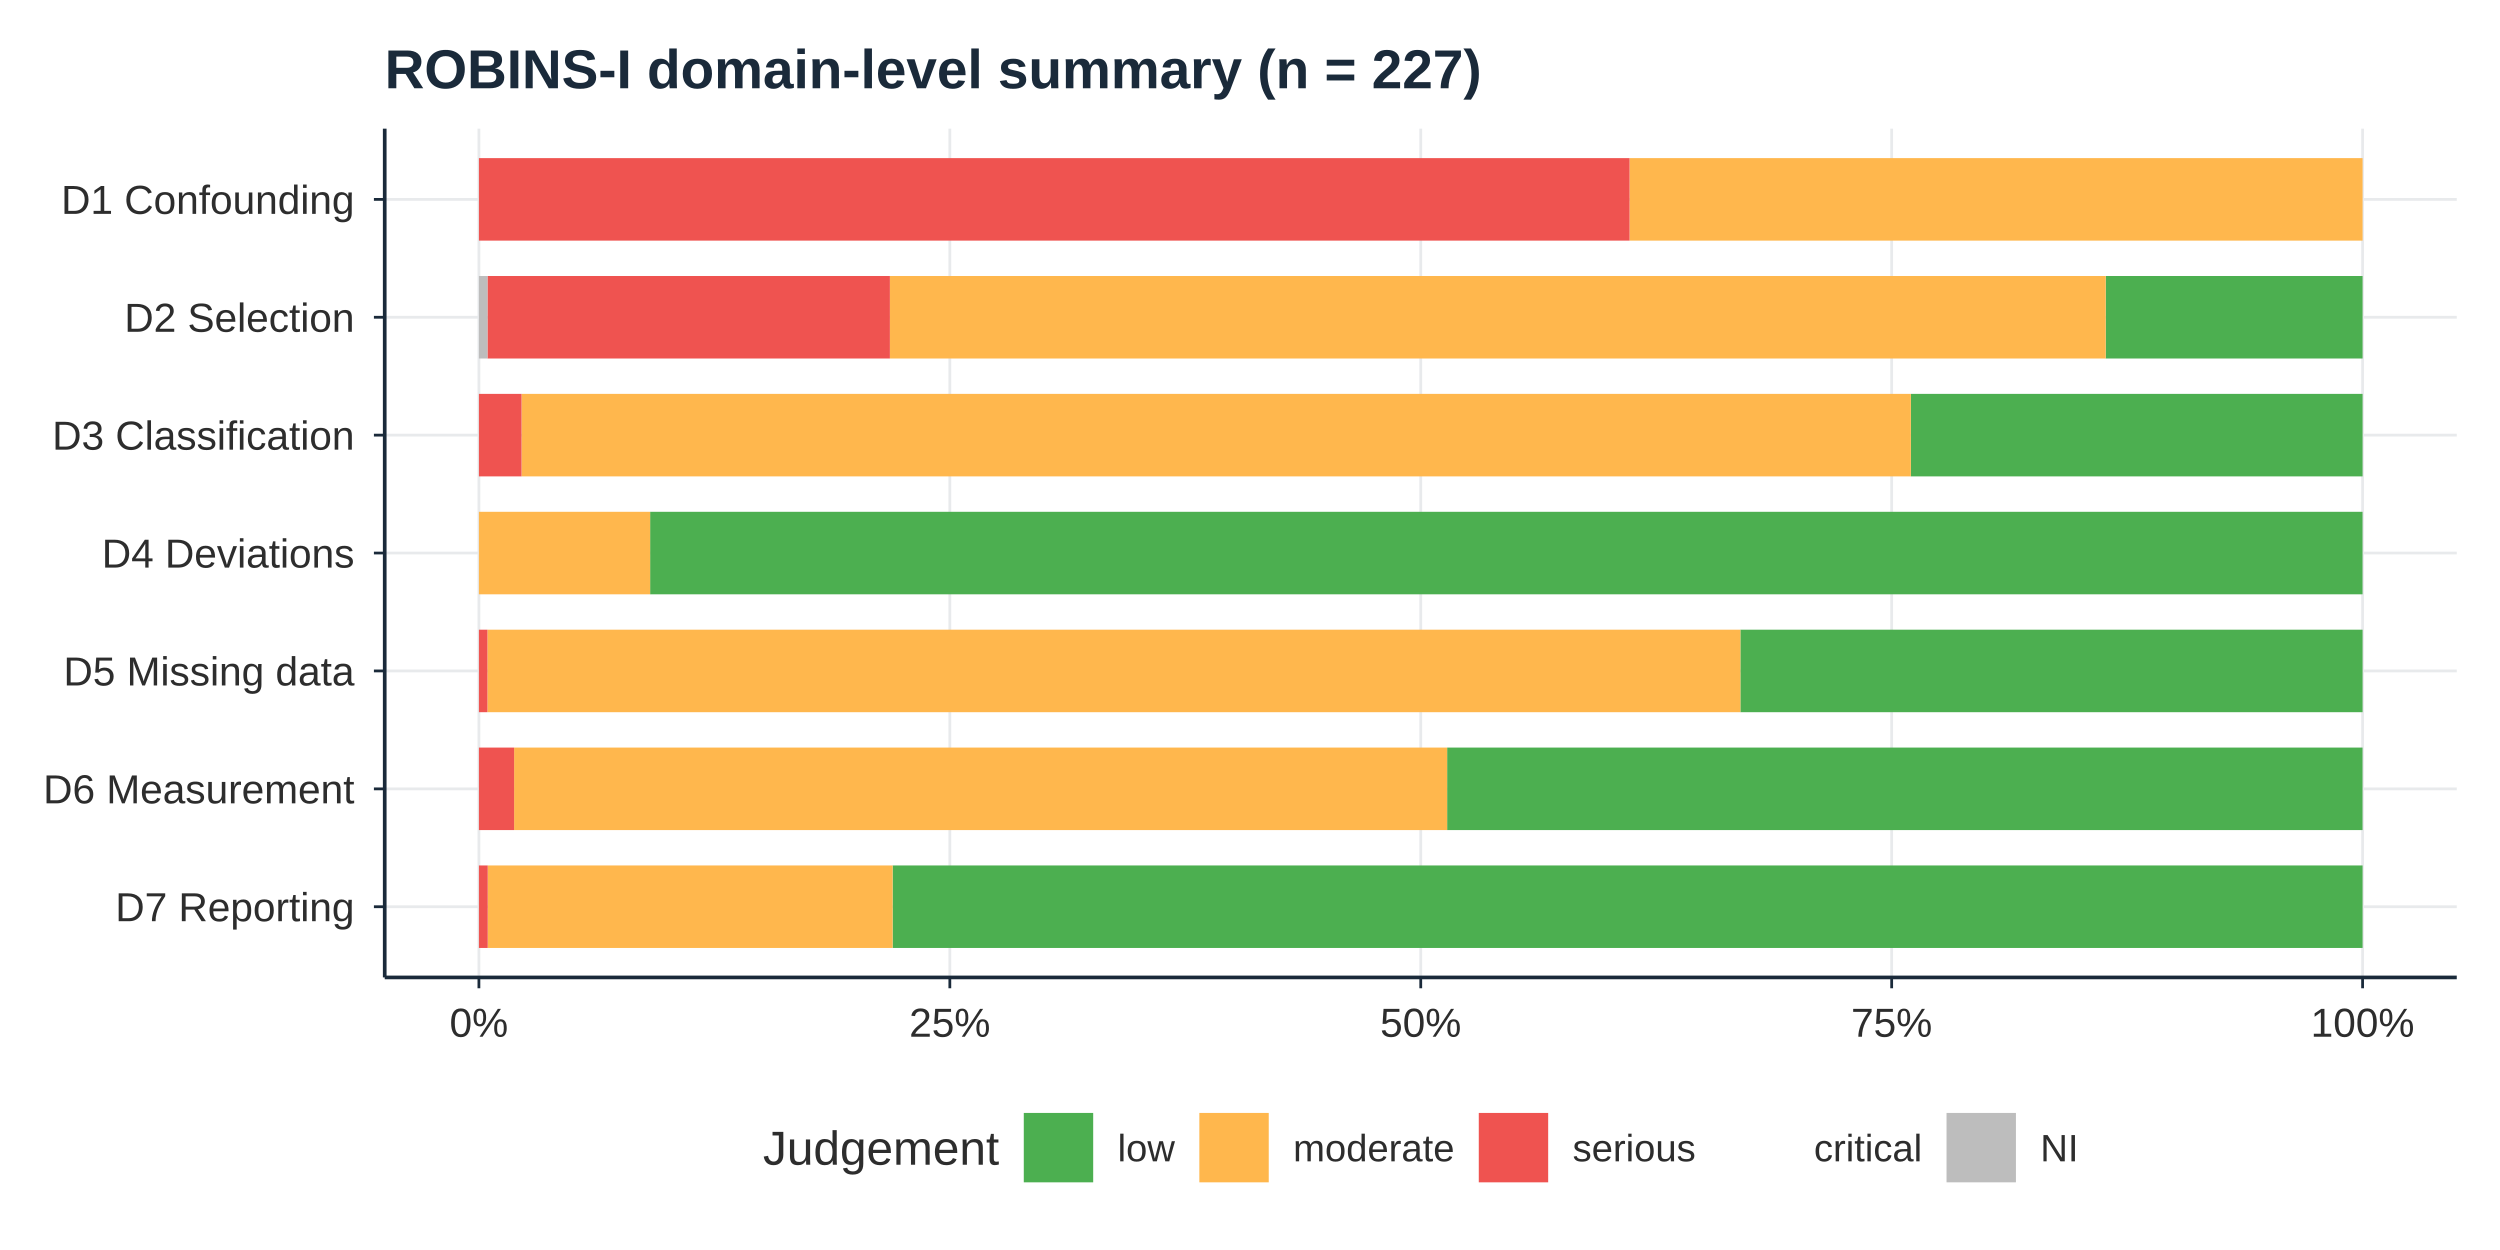
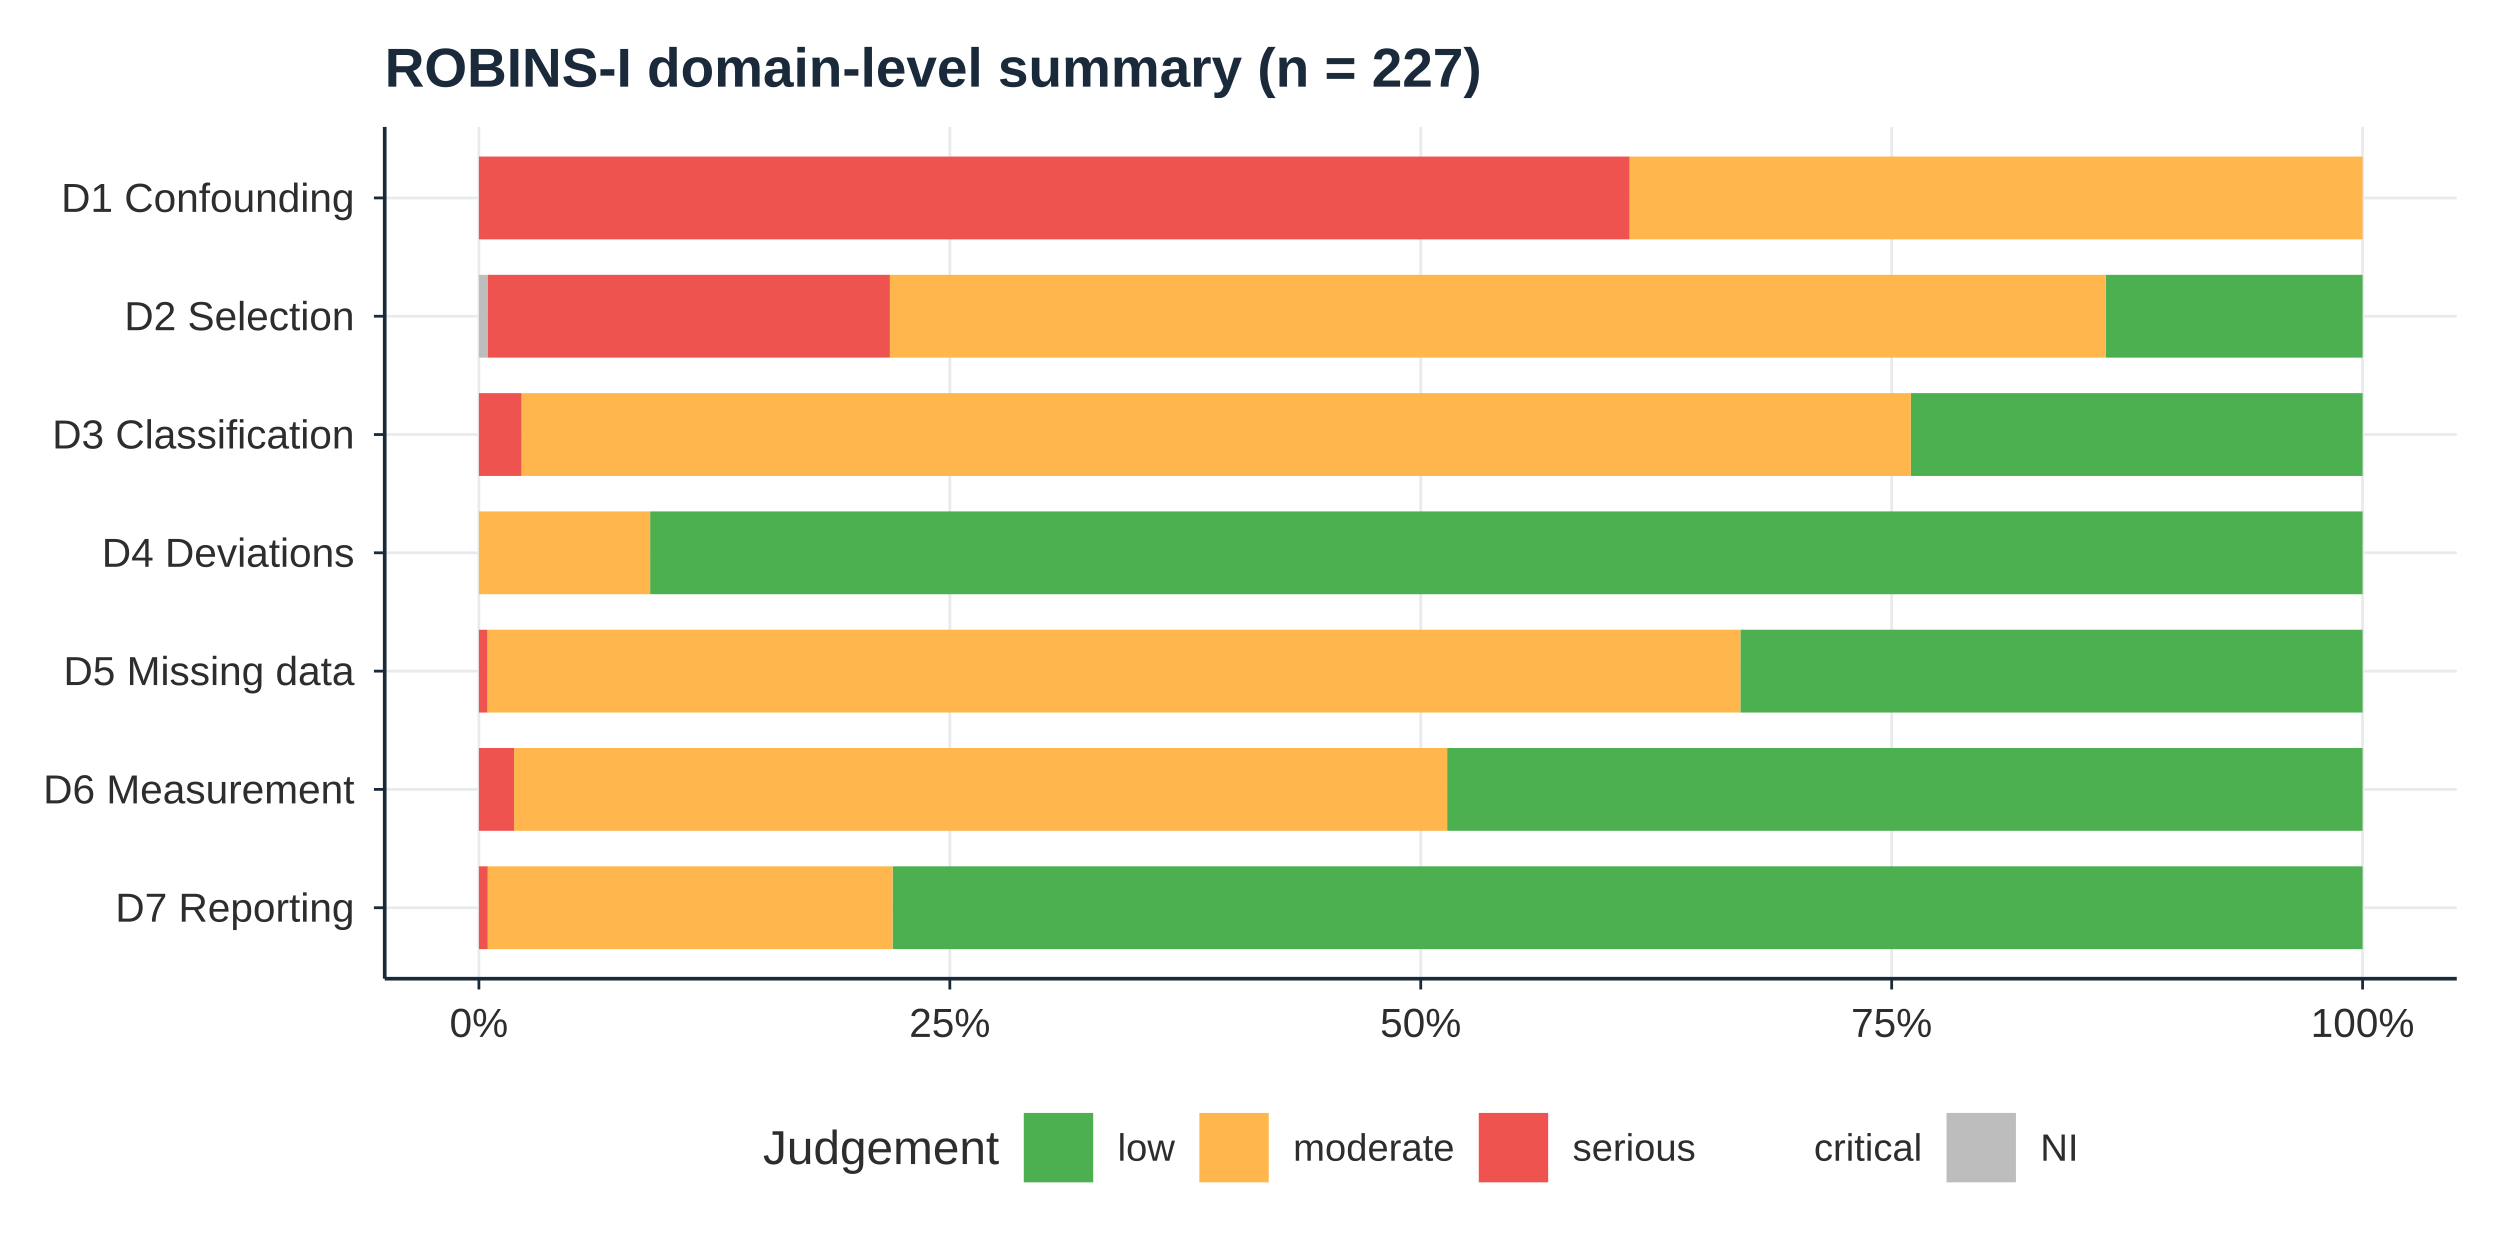
<svg xmlns="http://www.w3.org/2000/svg" width="576.00pt" height="288.00pt" viewBox="0 0 576.00 288.00">
  <g class="svglite">
    <defs>
      <style type="text/css">
    .svglite line, .svglite polyline, .svglite polygon, .svglite path, .svglite rect, .svglite circle {
      fill: none;
      stroke: #000000;
      stroke-linecap: round;
      stroke-linejoin: round;
      stroke-miterlimit: 10.00;
    }
    .svglite text {
      white-space: pre;
    }
    .svglite g.glyphgroup path {
      fill: inherit;
      stroke: none;
    }
  </style>
    </defs>
    <rect width="100%" height="100%" style="stroke: none; fill: #FFFFFF;" />
    <defs>
      <clipPath id="cpMC4wMHw1NzYuMDB8MC4wMHwyODguMDA=">
        <rect x="0.00" y="0.00" width="576.00" height="288.00" />
      </clipPath>
    </defs>
    <g clip-path="url(#cpMC4wMHw1NzYuMDB8MC4wMHwyODguMDA=)">
      <rect x="-0" y="0.00" width="576.00" height="288.00" style="stroke-width: 0.97; stroke: none; fill: #FFFFFF;" />
    </g>
    <defs>
-       <clipPath id="cpODguNjR8NTY2LjA0fDI5LjY0fDIyNS4yMA==">
-         <rect x="88.64" y="29.64" width="477.40" height="195.56" />
+       <clipPath id="cpODguNjR8NTY2LjA0fDI5LjI1fDIyNS40OQ==">
+         <rect x="88.64" y="29.25" width="477.40" height="196.24" />
      </clipPath>
    </defs>
-     <g clip-path="url(#cpODguNjR8NTY2LjA0fDI5LjY0fDIyNS4yMA==)">
-       <rect x="88.64" y="29.64" width="477.40" height="195.56" style="stroke-width: 0.97; stroke: none; fill: #FFFFFF;" />
-       <polyline points="88.64,208.91 566.04,208.91 " style="stroke-width: 0.64; stroke: #E8EAEC; stroke-linecap: butt;" />
-       <polyline points="88.64,181.75 566.04,181.75 " style="stroke-width: 0.64; stroke: #E8EAEC; stroke-linecap: butt;" />
-       <polyline points="88.64,154.58 566.04,154.58 " style="stroke-width: 0.64; stroke: #E8EAEC; stroke-linecap: butt;" />
-       <polyline points="88.64,127.42 566.04,127.42 " style="stroke-width: 0.64; stroke: #E8EAEC; stroke-linecap: butt;" />
-       <polyline points="88.64,100.26 566.04,100.26 " style="stroke-width: 0.64; stroke: #E8EAEC; stroke-linecap: butt;" />
-       <polyline points="88.64,73.10 566.04,73.10 " style="stroke-width: 0.64; stroke: #E8EAEC; stroke-linecap: butt;" />
-       <polyline points="88.64,45.94 566.04,45.94 " style="stroke-width: 0.64; stroke: #E8EAEC; stroke-linecap: butt;" />
-       <polyline points="110.34,225.20 110.34,29.64 " style="stroke-width: 0.64; stroke: #E8EAEC; stroke-linecap: butt;" />
-       <polyline points="218.84,225.20 218.84,29.64 " style="stroke-width: 0.64; stroke: #E8EAEC; stroke-linecap: butt;" />
-       <polyline points="327.34,225.20 327.34,29.64 " style="stroke-width: 0.64; stroke: #E8EAEC; stroke-linecap: butt;" />
-       <polyline points="435.84,225.20 435.84,29.64 " style="stroke-width: 0.64; stroke: #E8EAEC; stroke-linecap: butt;" />
-       <polyline points="544.34,225.20 544.34,29.64 " style="stroke-width: 0.64; stroke: #E8EAEC; stroke-linecap: butt;" />
-       <rect x="375.45" y="36.43" width="168.89" height="19.01" style="stroke-width: 0.97; stroke: none; stroke-linecap: butt; stroke-linejoin: miter; fill: #FFB74D;" />
-       <rect x="110.34" y="36.43" width="265.11" height="19.01" style="stroke-width: 0.97; stroke: none; stroke-linecap: butt; stroke-linejoin: miter; fill: #EF5350;" />
-       <rect x="485.16" y="63.59" width="59.18" height="19.01" style="stroke-width: 0.97; stroke: none; stroke-linecap: butt; stroke-linejoin: miter; fill: #4CAF50;" />
-       <rect x="205.03" y="63.59" width="280.13" height="19.01" style="stroke-width: 0.97; stroke: none; stroke-linecap: butt; stroke-linejoin: miter; fill: #FFB74D;" />
-       <rect x="112.31" y="63.59" width="92.72" height="19.01" style="stroke-width: 0.97; stroke: none; stroke-linecap: butt; stroke-linejoin: miter; fill: #EF5350;" />
-       <rect x="110.34" y="63.59" width="1.97" height="19.01" style="stroke-width: 0.97; stroke: none; stroke-linecap: butt; stroke-linejoin: miter; fill: #BDBDBD;" />
-       <rect x="440.26" y="90.75" width="104.08" height="19.01" style="stroke-width: 0.97; stroke: none; stroke-linecap: butt; stroke-linejoin: miter; fill: #4CAF50;" />
-       <rect x="120.16" y="90.75" width="320.10" height="19.01" style="stroke-width: 0.97; stroke: none; stroke-linecap: butt; stroke-linejoin: miter; fill: #FFB74D;" />
-       <rect x="110.34" y="90.75" width="9.82" height="19.01" style="stroke-width: 0.97; stroke: none; stroke-linecap: butt; stroke-linejoin: miter; fill: #EF5350;" />
-       <rect x="149.79" y="117.92" width="394.54" height="19.01" style="stroke-width: 0.97; stroke: none; stroke-linecap: butt; stroke-linejoin: miter; fill: #4CAF50;" />
-       <rect x="110.34" y="117.92" width="39.45" height="19.01" style="stroke-width: 0.97; stroke: none; stroke-linecap: butt; stroke-linejoin: miter; fill: #FFB74D;" />
-       <rect x="400.98" y="145.08" width="143.36" height="19.01" style="stroke-width: 0.97; stroke: none; stroke-linecap: butt; stroke-linejoin: miter; fill: #4CAF50;" />
-       <rect x="112.30" y="145.08" width="288.68" height="19.01" style="stroke-width: 0.97; stroke: none; stroke-linecap: butt; stroke-linejoin: miter; fill: #FFB74D;" />
-       <rect x="110.34" y="145.08" width="1.96" height="19.01" style="stroke-width: 0.97; stroke: none; stroke-linecap: butt; stroke-linejoin: miter; fill: #EF5350;" />
-       <rect x="333.42" y="172.24" width="210.91" height="19.01" style="stroke-width: 0.97; stroke: none; stroke-linecap: butt; stroke-linejoin: miter; fill: #4CAF50;" />
-       <rect x="118.45" y="172.24" width="214.97" height="19.01" style="stroke-width: 0.97; stroke: none; stroke-linecap: butt; stroke-linejoin: miter; fill: #FFB74D;" />
-       <rect x="110.34" y="172.24" width="8.11" height="19.01" style="stroke-width: 0.97; stroke: none; stroke-linecap: butt; stroke-linejoin: miter; fill: #EF5350;" />
-       <rect x="205.66" y="199.40" width="338.68" height="19.01" style="stroke-width: 0.97; stroke: none; stroke-linecap: butt; stroke-linejoin: miter; fill: #4CAF50;" />
-       <rect x="112.37" y="199.40" width="93.29" height="19.01" style="stroke-width: 0.97; stroke: none; stroke-linecap: butt; stroke-linejoin: miter; fill: #FFB74D;" />
-       <rect x="110.34" y="199.40" width="2.03" height="19.01" style="stroke-width: 0.97; stroke: none; stroke-linecap: butt; stroke-linejoin: miter; fill: #EF5350;" />
+     <g clip-path="url(#cpODguNjR8NTY2LjA0fDI5LjI1fDIyNS40OQ==)">
+       <rect x="88.64" y="29.25" width="477.40" height="196.24" style="stroke-width: 0.97; stroke: none; fill: #FFFFFF;" />
+       <polyline points="88.64,209.14 566.04,209.14 " style="stroke-width: 0.64; stroke: #E8EAEC; stroke-linecap: butt;" />
+       <polyline points="88.64,181.88 566.04,181.88 " style="stroke-width: 0.64; stroke: #E8EAEC; stroke-linecap: butt;" />
+       <polyline points="88.64,154.63 566.04,154.63 " style="stroke-width: 0.64; stroke: #E8EAEC; stroke-linecap: butt;" />
+       <polyline points="88.64,127.37 566.04,127.37 " style="stroke-width: 0.64; stroke: #E8EAEC; stroke-linecap: butt;" />
+       <polyline points="88.64,100.12 566.04,100.12 " style="stroke-width: 0.64; stroke: #E8EAEC; stroke-linecap: butt;" />
+       <polyline points="88.64,72.86 566.04,72.86 " style="stroke-width: 0.64; stroke: #E8EAEC; stroke-linecap: butt;" />
+       <polyline points="88.64,45.60 566.04,45.60 " style="stroke-width: 0.64; stroke: #E8EAEC; stroke-linecap: butt;" />
+       <polyline points="110.34,225.49 110.34,29.25 " style="stroke-width: 0.64; stroke: #E8EAEC; stroke-linecap: butt;" />
+       <polyline points="218.84,225.49 218.84,29.25 " style="stroke-width: 0.64; stroke: #E8EAEC; stroke-linecap: butt;" />
+       <polyline points="327.34,225.49 327.34,29.25 " style="stroke-width: 0.64; stroke: #E8EAEC; stroke-linecap: butt;" />
+       <polyline points="435.84,225.49 435.84,29.25 " style="stroke-width: 0.64; stroke: #E8EAEC; stroke-linecap: butt;" />
+       <polyline points="544.34,225.49 544.34,29.25 " style="stroke-width: 0.64; stroke: #E8EAEC; stroke-linecap: butt;" />
+       <rect x="375.45" y="36.07" width="168.89" height="19.08" style="stroke-width: 0.97; stroke: none; stroke-linecap: butt; stroke-linejoin: miter; fill: #FFB74D;" />
+       <rect x="110.34" y="36.07" width="265.11" height="19.08" style="stroke-width: 0.97; stroke: none; stroke-linecap: butt; stroke-linejoin: miter; fill: #EF5350;" />
+       <rect x="485.16" y="63.32" width="59.18" height="19.08" style="stroke-width: 0.97; stroke: none; stroke-linecap: butt; stroke-linejoin: miter; fill: #4CAF50;" />
+       <rect x="205.03" y="63.32" width="280.13" height="19.08" style="stroke-width: 0.97; stroke: none; stroke-linecap: butt; stroke-linejoin: miter; fill: #FFB74D;" />
+       <rect x="112.31" y="63.32" width="92.72" height="19.08" style="stroke-width: 0.97; stroke: none; stroke-linecap: butt; stroke-linejoin: miter; fill: #EF5350;" />
+       <rect x="110.34" y="63.32" width="1.97" height="19.08" style="stroke-width: 0.97; stroke: none; stroke-linecap: butt; stroke-linejoin: miter; fill: #BDBDBD;" />
+       <rect x="440.26" y="90.58" width="104.08" height="19.08" style="stroke-width: 0.97; stroke: none; stroke-linecap: butt; stroke-linejoin: miter; fill: #4CAF50;" />
+       <rect x="120.16" y="90.58" width="320.10" height="19.08" style="stroke-width: 0.97; stroke: none; stroke-linecap: butt; stroke-linejoin: miter; fill: #FFB74D;" />
+       <rect x="110.34" y="90.58" width="9.82" height="19.08" style="stroke-width: 0.97; stroke: none; stroke-linecap: butt; stroke-linejoin: miter; fill: #EF5350;" />
+       <rect x="149.79" y="117.83" width="394.54" height="19.08" style="stroke-width: 0.97; stroke: none; stroke-linecap: butt; stroke-linejoin: miter; fill: #4CAF50;" />
+       <rect x="110.34" y="117.83" width="39.45" height="19.08" style="stroke-width: 0.97; stroke: none; stroke-linecap: butt; stroke-linejoin: miter; fill: #FFB74D;" />
+       <rect x="400.98" y="145.09" width="143.36" height="19.08" style="stroke-width: 0.97; stroke: none; stroke-linecap: butt; stroke-linejoin: miter; fill: #4CAF50;" />
+       <rect x="112.30" y="145.09" width="288.68" height="19.08" style="stroke-width: 0.97; stroke: none; stroke-linecap: butt; stroke-linejoin: miter; fill: #FFB74D;" />
+       <rect x="110.34" y="145.09" width="1.96" height="19.08" style="stroke-width: 0.97; stroke: none; stroke-linecap: butt; stroke-linejoin: miter; fill: #EF5350;" />
+       <rect x="333.42" y="172.34" width="210.91" height="19.08" style="stroke-width: 0.97; stroke: none; stroke-linecap: butt; stroke-linejoin: miter; fill: #4CAF50;" />
+       <rect x="118.45" y="172.34" width="214.97" height="19.08" style="stroke-width: 0.97; stroke: none; stroke-linecap: butt; stroke-linejoin: miter; fill: #FFB74D;" />
+       <rect x="110.34" y="172.34" width="8.11" height="19.08" style="stroke-width: 0.97; stroke: none; stroke-linecap: butt; stroke-linejoin: miter; fill: #EF5350;" />
+       <rect x="205.66" y="199.60" width="338.68" height="19.08" style="stroke-width: 0.97; stroke: none; stroke-linecap: butt; stroke-linejoin: miter; fill: #4CAF50;" />
+       <rect x="112.37" y="199.60" width="93.29" height="19.08" style="stroke-width: 0.97; stroke: none; stroke-linecap: butt; stroke-linejoin: miter; fill: #FFB74D;" />
+       <rect x="110.34" y="199.60" width="2.03" height="19.08" style="stroke-width: 0.97; stroke: none; stroke-linecap: butt; stroke-linejoin: miter; fill: #EF5350;" />
    </g>
    <g clip-path="url(#cpMC4wMHw1NzYuMDB8MC4wMHwyODguMDA=)">
-       <polyline points="88.64,225.20 88.64,29.64 " style="stroke-width: 0.85; stroke: #1A2A3A; stroke-linecap: butt;" />
-       <text x="81.67" y="212.25" text-anchor="end" style="font-size: 9.35px;fill: #2D2D2D; font-family: &quot;Arial&quot;;" textLength="55.09px" lengthAdjust="spacingAndGlyphs">D7 Reporting</text>
-       <text x="81.67" y="185.09" text-anchor="end" style="font-size: 9.35px;fill: #2D2D2D; font-family: &quot;Arial&quot;;" textLength="71.70px" lengthAdjust="spacingAndGlyphs">D6 Measurement</text>
-       <text x="81.67" y="157.93" text-anchor="end" style="font-size: 9.35px;fill: #2D2D2D; font-family: &quot;Arial&quot;;" textLength="67.03px" lengthAdjust="spacingAndGlyphs">D5 Missing data</text>
-       <text x="81.67" y="130.77" text-anchor="end" style="font-size: 9.35px;fill: #2D2D2D; font-family: &quot;Arial&quot;;" textLength="58.20px" lengthAdjust="spacingAndGlyphs">D4 Deviations</text>
-       <text x="81.67" y="103.60" text-anchor="end" style="font-size: 9.35px;fill: #2D2D2D; font-family: &quot;Arial&quot;;" textLength="69.62px" lengthAdjust="spacingAndGlyphs">D3 Classification</text>
-       <text x="81.67" y="76.44" text-anchor="end" style="font-size: 9.35px;fill: #2D2D2D; font-family: &quot;Arial&quot;;" textLength="53.02px" lengthAdjust="spacingAndGlyphs">D2 Selection</text>
-       <text x="81.67" y="49.28" text-anchor="end" style="font-size: 9.35px;fill: #2D2D2D; font-family: &quot;Arial&quot;;" textLength="67.59px" lengthAdjust="spacingAndGlyphs">D1 Confounding</text>
-       <polyline points="86.15,208.91 88.64,208.91 " style="stroke-width: 0.64; stroke: #1A2A3A; stroke-linecap: butt;" />
-       <polyline points="86.15,181.75 88.64,181.75 " style="stroke-width: 0.64; stroke: #1A2A3A; stroke-linecap: butt;" />
-       <polyline points="86.15,154.58 88.64,154.58 " style="stroke-width: 0.64; stroke: #1A2A3A; stroke-linecap: butt;" />
-       <polyline points="86.15,127.42 88.64,127.42 " style="stroke-width: 0.64; stroke: #1A2A3A; stroke-linecap: butt;" />
-       <polyline points="86.15,100.26 88.64,100.26 " style="stroke-width: 0.64; stroke: #1A2A3A; stroke-linecap: butt;" />
-       <polyline points="86.15,73.10 88.64,73.10 " style="stroke-width: 0.64; stroke: #1A2A3A; stroke-linecap: butt;" />
-       <polyline points="86.15,45.94 88.64,45.94 " style="stroke-width: 0.64; stroke: #1A2A3A; stroke-linecap: butt;" />
-       <polyline points="88.64,225.20 566.04,225.20 " style="stroke-width: 0.85; stroke: #1A2A3A; stroke-linecap: butt;" />
-       <polyline points="110.34,227.69 110.34,225.20 " style="stroke-width: 0.64; stroke: #1A2A3A; stroke-linecap: butt;" />
-       <polyline points="218.84,227.69 218.84,225.20 " style="stroke-width: 0.64; stroke: #1A2A3A; stroke-linecap: butt;" />
-       <polyline points="327.34,227.69 327.34,225.20 " style="stroke-width: 0.64; stroke: #1A2A3A; stroke-linecap: butt;" />
-       <polyline points="435.84,227.69 435.84,225.20 " style="stroke-width: 0.64; stroke: #1A2A3A; stroke-linecap: butt;" />
-       <polyline points="544.34,227.69 544.34,225.20 " style="stroke-width: 0.64; stroke: #1A2A3A; stroke-linecap: butt;" />
-       <text x="110.34" y="238.87" text-anchor="middle" style="font-size: 9.35px;fill: #2D2D2D; font-family: &quot;Arial&quot;;" textLength="13.52px" lengthAdjust="spacingAndGlyphs">0%</text>
-       <text x="218.84" y="238.87" text-anchor="middle" style="font-size: 9.35px;fill: #2D2D2D; font-family: &quot;Arial&quot;;" textLength="18.72px" lengthAdjust="spacingAndGlyphs">25%</text>
-       <text x="327.34" y="238.87" text-anchor="middle" style="font-size: 9.35px;fill: #2D2D2D; font-family: &quot;Arial&quot;;" textLength="18.72px" lengthAdjust="spacingAndGlyphs">50%</text>
-       <text x="435.84" y="238.87" text-anchor="middle" style="font-size: 9.35px;fill: #2D2D2D; font-family: &quot;Arial&quot;;" textLength="18.72px" lengthAdjust="spacingAndGlyphs">75%</text>
-       <text x="544.34" y="238.87" text-anchor="middle" style="font-size: 9.35px;fill: #2D2D2D; font-family: &quot;Arial&quot;;" textLength="23.92px" lengthAdjust="spacingAndGlyphs">100%</text>
-       <text x="175.79" y="268.35" style="font-size: 11.00px;fill: #2D2D2D; font-family: &quot;Arial&quot;;" textLength="54.47px" lengthAdjust="spacingAndGlyphs">Judgement</text>
+       <polyline points="88.64,225.49 88.64,29.25 " style="stroke-width: 0.85; stroke: #1A2A3A; stroke-linecap: butt;" />
+       <text x="81.67" y="212.35" text-anchor="end" style="font-size: 9.35px;fill: #2D2D2D; font-family: &quot;Liberation Sans&quot;;" textLength="55.09px" lengthAdjust="spacingAndGlyphs">D7 Reporting</text>
+       <text x="81.67" y="185.10" text-anchor="end" style="font-size: 9.35px;fill: #2D2D2D; font-family: &quot;Liberation Sans&quot;;" textLength="71.70px" lengthAdjust="spacingAndGlyphs">D6 Measurement</text>
+       <text x="81.67" y="157.84" text-anchor="end" style="font-size: 9.35px;fill: #2D2D2D; font-family: &quot;Liberation Sans&quot;;" textLength="67.03px" lengthAdjust="spacingAndGlyphs">D5 Missing data</text>
+       <text x="81.67" y="130.59" text-anchor="end" style="font-size: 9.35px;fill: #2D2D2D; font-family: &quot;Liberation Sans&quot;;" textLength="58.20px" lengthAdjust="spacingAndGlyphs">D4 Deviations</text>
+       <text x="81.67" y="103.33" text-anchor="end" style="font-size: 9.35px;fill: #2D2D2D; font-family: &quot;Liberation Sans&quot;;" textLength="69.62px" lengthAdjust="spacingAndGlyphs">D3 Classification</text>
+       <text x="81.67" y="76.07" text-anchor="end" style="font-size: 9.35px;fill: #2D2D2D; font-family: &quot;Liberation Sans&quot;;" textLength="53.02px" lengthAdjust="spacingAndGlyphs">D2 Selection</text>
+       <text x="81.67" y="48.82" text-anchor="end" style="font-size: 9.35px;fill: #2D2D2D; font-family: &quot;Liberation Sans&quot;;" textLength="67.59px" lengthAdjust="spacingAndGlyphs">D1 Confounding</text>
+       <polyline points="86.15,209.14 88.64,209.14 " style="stroke-width: 0.64; stroke: #1A2A3A; stroke-linecap: butt;" />
+       <polyline points="86.15,181.88 88.64,181.88 " style="stroke-width: 0.64; stroke: #1A2A3A; stroke-linecap: butt;" />
+       <polyline points="86.15,154.63 88.64,154.63 " style="stroke-width: 0.64; stroke: #1A2A3A; stroke-linecap: butt;" />
+       <polyline points="86.15,127.37 88.64,127.37 " style="stroke-width: 0.64; stroke: #1A2A3A; stroke-linecap: butt;" />
+       <polyline points="86.15,100.12 88.64,100.12 " style="stroke-width: 0.64; stroke: #1A2A3A; stroke-linecap: butt;" />
+       <polyline points="86.15,72.86 88.64,72.86 " style="stroke-width: 0.64; stroke: #1A2A3A; stroke-linecap: butt;" />
+       <polyline points="86.15,45.60 88.64,45.60 " style="stroke-width: 0.64; stroke: #1A2A3A; stroke-linecap: butt;" />
+       <polyline points="88.64,225.49 566.04,225.49 " style="stroke-width: 0.85; stroke: #1A2A3A; stroke-linecap: butt;" />
+       <polyline points="110.34,227.98 110.34,225.49 " style="stroke-width: 0.64; stroke: #1A2A3A; stroke-linecap: butt;" />
+       <polyline points="218.84,227.98 218.84,225.49 " style="stroke-width: 0.64; stroke: #1A2A3A; stroke-linecap: butt;" />
+       <polyline points="327.34,227.98 327.34,225.49 " style="stroke-width: 0.64; stroke: #1A2A3A; stroke-linecap: butt;" />
+       <polyline points="435.84,227.98 435.84,225.49 " style="stroke-width: 0.64; stroke: #1A2A3A; stroke-linecap: butt;" />
+       <polyline points="544.34,227.98 544.34,225.49 " style="stroke-width: 0.64; stroke: #1A2A3A; stroke-linecap: butt;" />
+       <text x="110.34" y="238.90" text-anchor="middle" style="font-size: 9.35px;fill: #2D2D2D; font-family: &quot;Liberation Sans&quot;;" textLength="13.52px" lengthAdjust="spacingAndGlyphs">0%</text>
+       <text x="218.84" y="238.90" text-anchor="middle" style="font-size: 9.35px;fill: #2D2D2D; font-family: &quot;Liberation Sans&quot;;" textLength="18.72px" lengthAdjust="spacingAndGlyphs">25%</text>
+       <text x="327.34" y="238.90" text-anchor="middle" style="font-size: 9.35px;fill: #2D2D2D; font-family: &quot;Liberation Sans&quot;;" textLength="18.72px" lengthAdjust="spacingAndGlyphs">50%</text>
+       <text x="435.84" y="238.90" text-anchor="middle" style="font-size: 9.35px;fill: #2D2D2D; font-family: &quot;Liberation Sans&quot;;" textLength="18.72px" lengthAdjust="spacingAndGlyphs">75%</text>
+       <text x="544.34" y="238.90" text-anchor="middle" style="font-size: 9.35px;fill: #2D2D2D; font-family: &quot;Liberation Sans&quot;;" textLength="23.92px" lengthAdjust="spacingAndGlyphs">100%</text>
+       <text x="175.79" y="268.20" style="font-size: 11.00px;fill: #2D2D2D; font-family: &quot;Liberation Sans&quot;;" textLength="54.47px" lengthAdjust="spacingAndGlyphs">Judgement</text>
      <rect x="235.88" y="256.42" width="15.99" height="15.99" style="stroke-width: 0.97; stroke: none; stroke-linecap: butt; stroke-linejoin: miter; fill: #4CAF50;" />
      <rect x="276.33" y="256.42" width="15.99" height="15.99" style="stroke-width: 0.97; stroke: none; stroke-linecap: butt; stroke-linejoin: miter; fill: #FFB74D;" />
      <rect x="340.71" y="256.42" width="15.99" height="15.99" style="stroke-width: 0.97; stroke: none; stroke-linecap: butt; stroke-linejoin: miter; fill: #EF5350;" />
      <rect x="448.48" y="256.42" width="15.99" height="15.99" style="stroke-width: 0.97; stroke: none; stroke-linecap: butt; stroke-linejoin: miter; fill: #BDBDBD;" />
-       <text x="257.50" y="267.57" style="font-size: 8.80px;fill: #2D2D2D; font-family: &quot;Arial&quot;;" textLength="13.20px" lengthAdjust="spacingAndGlyphs">low</text>
-       <text x="297.94" y="267.57" style="font-size: 8.80px;fill: #2D2D2D; font-family: &quot;Arial&quot;;" textLength="37.14px" lengthAdjust="spacingAndGlyphs">moderate</text>
-       <text x="362.33" y="267.57" style="font-size: 8.80px;fill: #2D2D2D; font-family: &quot;Arial&quot;;" textLength="28.36px" lengthAdjust="spacingAndGlyphs">serious</text>
-       <text x="417.93" y="267.57" style="font-size: 8.80px;fill: #2D2D2D; font-family: &quot;Arial&quot;;" textLength="24.92px" lengthAdjust="spacingAndGlyphs">critical</text>
-       <text x="470.09" y="267.57" style="font-size: 8.80px;fill: #2D2D2D; font-family: &quot;Arial&quot;;" textLength="8.80px" lengthAdjust="spacingAndGlyphs">NI</text>
-       <text x="88.64" y="20.34" style="font-size: 12.65px; font-weight: bold;fill: #1A2A3A; font-family: &quot;Arial&quot;;" textLength="252.52px" lengthAdjust="spacingAndGlyphs">ROBINS-I domain-level summary (n = 227)</text>
+       <text x="257.50" y="267.44" style="font-size: 8.80px;fill: #2D2D2D; font-family: &quot;Liberation Sans&quot;;" textLength="13.20px" lengthAdjust="spacingAndGlyphs">low</text>
+       <text x="297.94" y="267.44" style="font-size: 8.80px;fill: #2D2D2D; font-family: &quot;Liberation Sans&quot;;" textLength="37.14px" lengthAdjust="spacingAndGlyphs">moderate</text>
+       <text x="362.33" y="267.44" style="font-size: 8.80px;fill: #2D2D2D; font-family: &quot;Liberation Sans&quot;;" textLength="28.36px" lengthAdjust="spacingAndGlyphs">serious</text>
+       <text x="417.93" y="267.44" style="font-size: 8.80px;fill: #2D2D2D; font-family: &quot;Liberation Sans&quot;;" textLength="24.92px" lengthAdjust="spacingAndGlyphs">critical</text>
+       <text x="470.09" y="267.44" style="font-size: 8.80px;fill: #2D2D2D; font-family: &quot;Liberation Sans&quot;;" textLength="8.80px" lengthAdjust="spacingAndGlyphs">NI</text>
+       <text x="88.64" y="19.97" style="font-size: 12.65px; font-weight: bold;fill: #1A2A3A; font-family: &quot;Liberation Sans&quot;;" textLength="252.52px" lengthAdjust="spacingAndGlyphs">ROBINS-I domain-level summary (n = 227)</text>
    </g>
  </g>
</svg>
